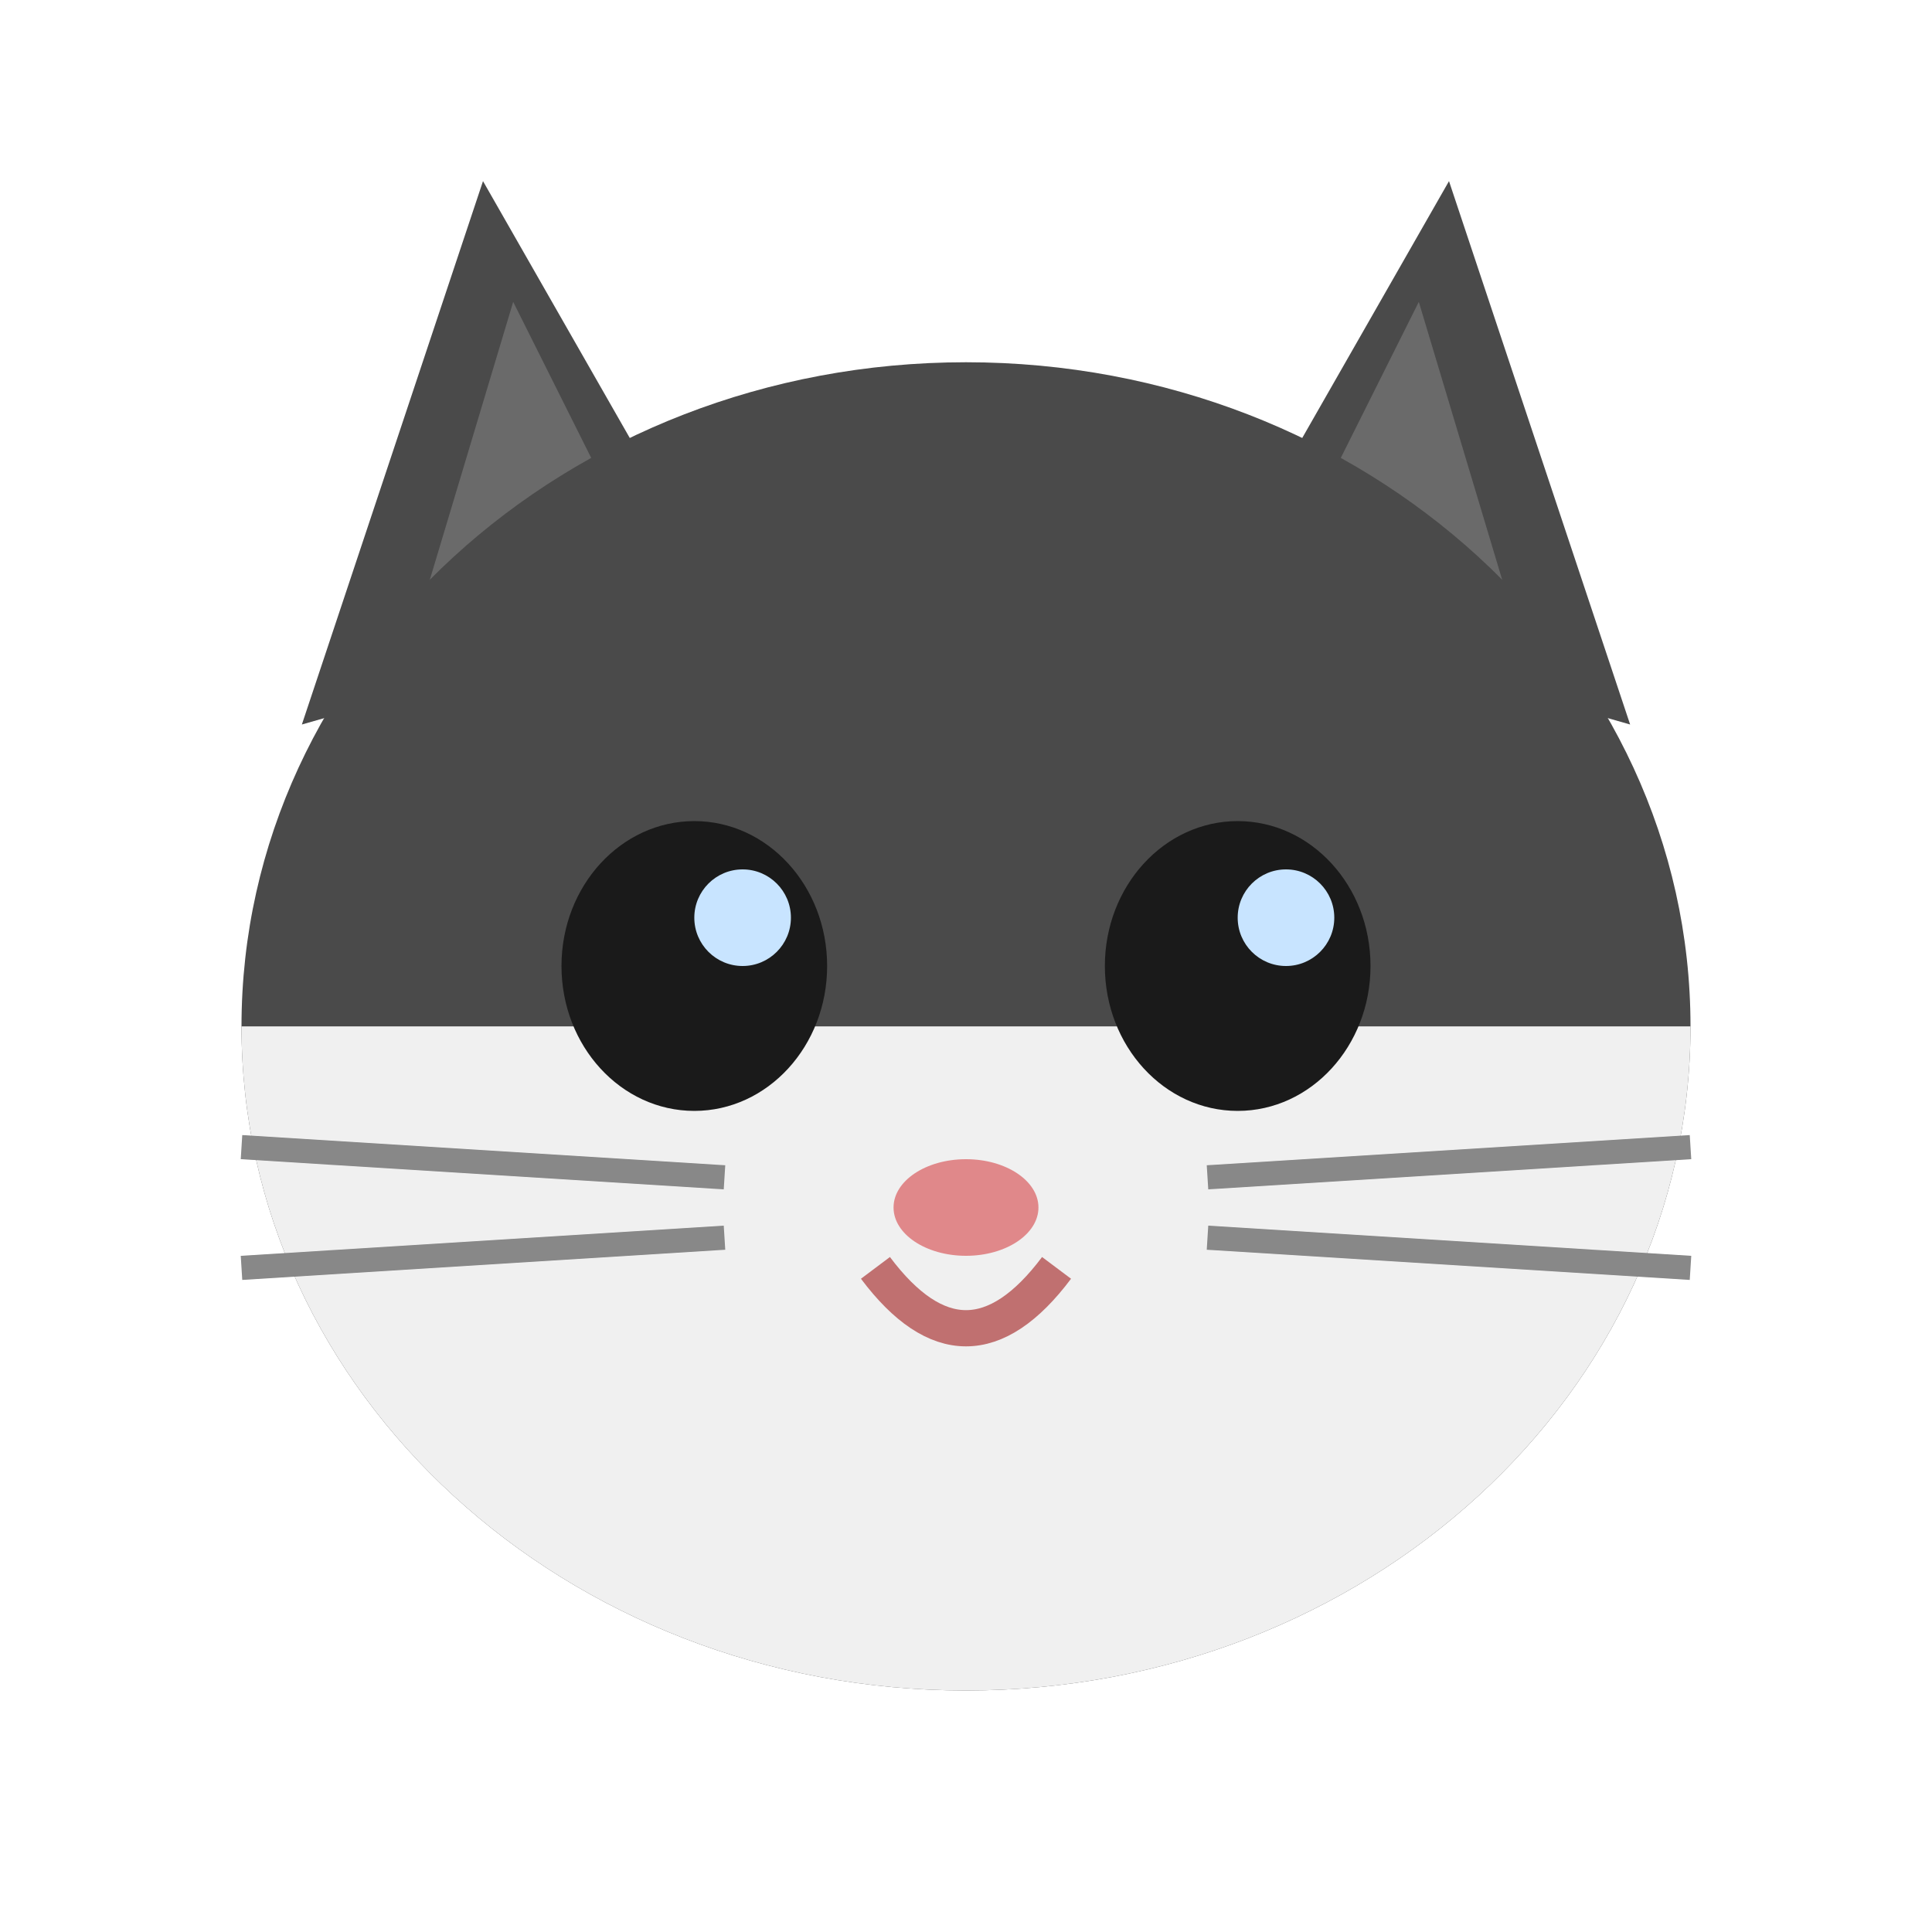
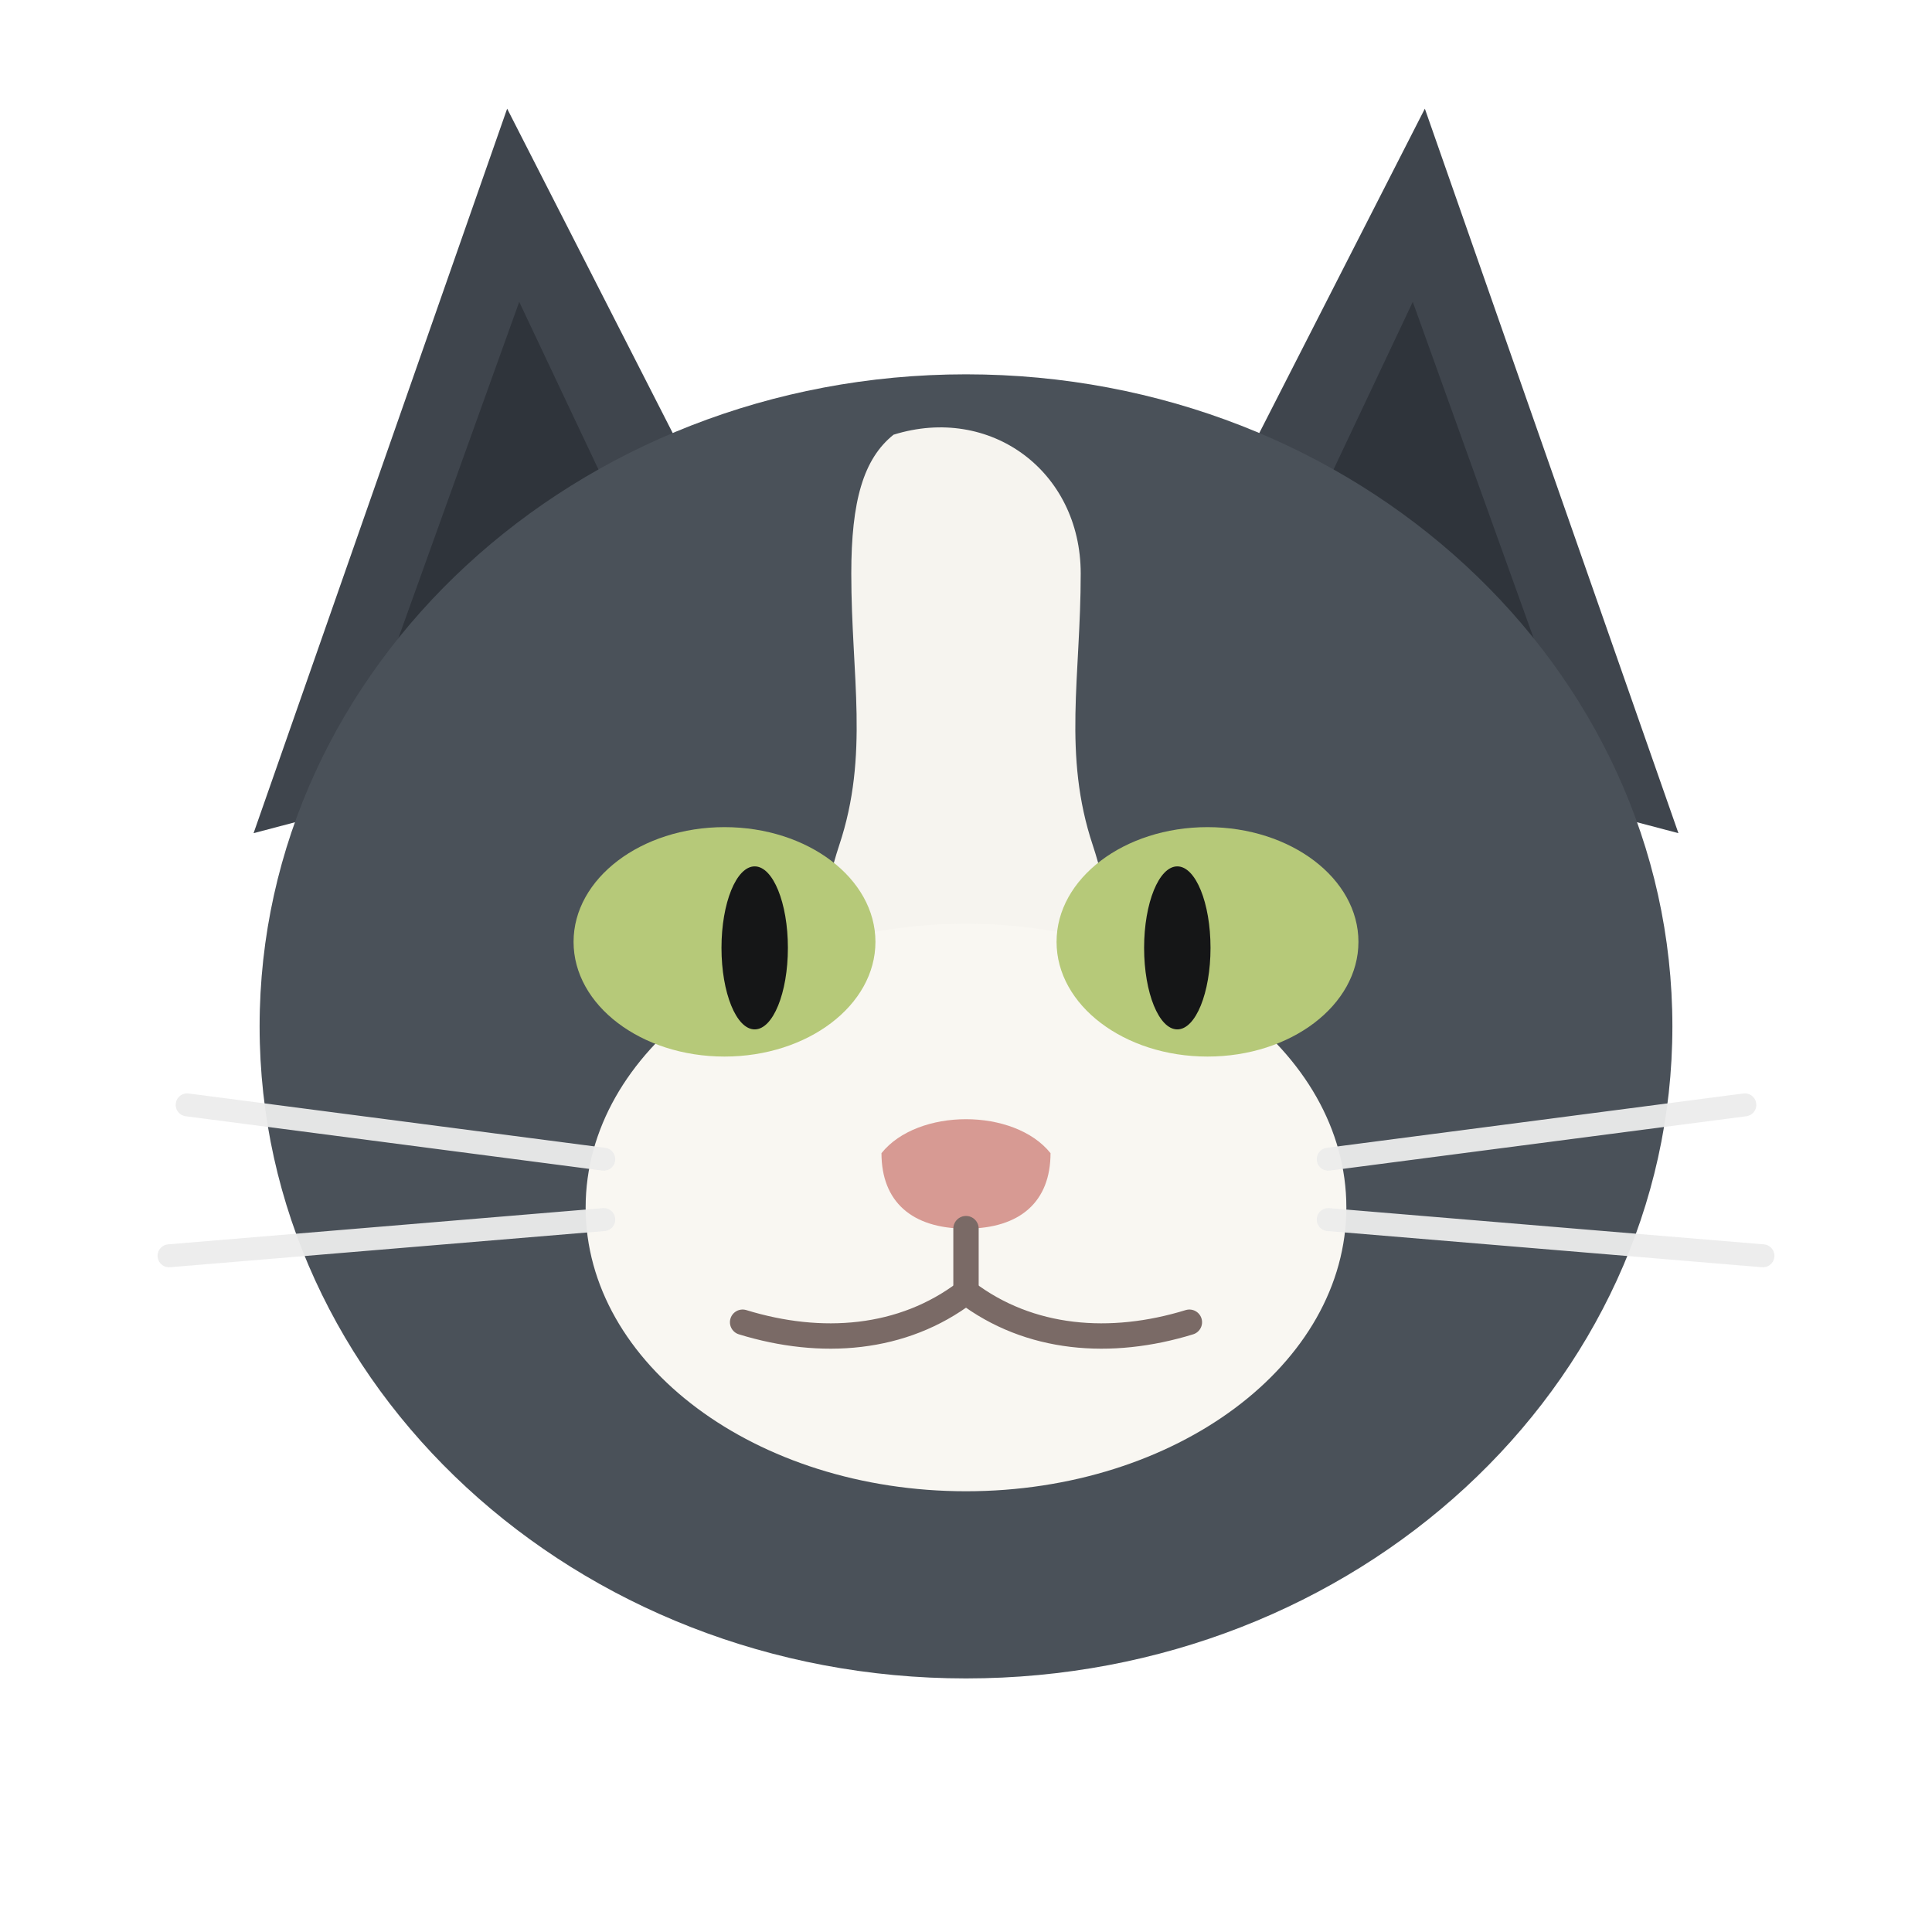
<svg xmlns="http://www.w3.org/2000/svg" viewBox="0 0 32 32">
-   <polygon points="5,12 8,3 12,10" fill="#4a4a4a" />
-   <polygon points="7,10 8.5,5 10.5,9" fill="#6a6a6a" />
-   <polygon points="20,10 24,3 27,12" fill="#4a4a4a" />
-   <polygon points="21.5,9 23.5,5 25,10" fill="#6a6a6a" />
-   <ellipse cx="16" cy="17" rx="12" ry="11" fill="#4a4a4a" />
-   <clipPath id="bottom">
-     <rect x="0" y="17" width="32" height="16" />
-   </clipPath>
-   <ellipse cx="16" cy="17" rx="12" ry="11" fill="#f0f0f0" clip-path="url(#bottom)" />
-   <ellipse cx="16" cy="21" rx="5" ry="3.5" fill="#f0f0f0" />
-   <ellipse cx="11.5" cy="16" rx="2.2" ry="2.4" fill="#1a1a1a" />
-   <ellipse cx="20.5" cy="16" rx="2.2" ry="2.4" fill="#1a1a1a" />
-   <circle cx="12.3" cy="15.2" r="0.8" fill="#c8e4ff" />
-   <circle cx="21.3" cy="15.2" r="0.8" fill="#c8e4ff" />
-   <ellipse cx="16" cy="20" rx="1.2" ry="0.8" fill="#e0888a" />
-   <path d="M14.5,21 Q16,23 17.5,21" fill="none" stroke="#c07070" stroke-width="0.6" />
-   <line x1="4" y1="19" x2="12" y2="19.5" stroke="#888" stroke-width="0.4" />
-   <line x1="4" y1="21" x2="12" y2="20.5" stroke="#888" stroke-width="0.4" />
-   <line x1="20" y1="19.5" x2="28" y2="19" stroke="#888" stroke-width="0.4" />
-   <line x1="20" y1="20.5" x2="28" y2="21" stroke="#888" stroke-width="0.4" />
+   <polygon points="4.2,13.8 8.4,1.8 13.3,11.4" fill="#3f454d" />
+   <polygon points="6.3,11.4 8.6,5 11.2,10.5" fill="#2f343b" />
+   <polygon points="18.7,11.4 23.6,1.8 27.8,13.8" fill="#3f454d" />
+   <polygon points="20.8,10.5 23.4,5 25.7,11.4" fill="#2f343b" />
+   <ellipse cx="16" cy="17" rx="11.7" ry="10.8" fill="#4a5159" />
+   <path d="M14.8,7.2 C16.4,6.7 17.9,7.8 17.9,9.5 C17.9,11.2 17.6,12.5 18.1,14 C18.6,15.5 18.6,17.6 17.8,19.2 C17.1,20.6 14.9,20.6 14.2,19.2 C13.4,17.6 13.4,15.5 13.9,14 C14.4,12.5 14.1,11.2 14.1,9.5 C14.1,8.3 14.3,7.6 14.8,7.2 Z" fill="#f6f4ef" />
+   <ellipse cx="16" cy="20" rx="6.3" ry="4.7" fill="#f9f7f2" />
+   <ellipse cx="12" cy="15.6" rx="2.5" ry="1.9" fill="#b6c979" />
+   <ellipse cx="20" cy="15.6" rx="2.5" ry="1.9" fill="#b6c979" />
+   <ellipse cx="12.5" cy="15.7" rx="0.55" ry="1.35" fill="#151617" />
+   <ellipse cx="19.5" cy="15.7" rx="0.55" ry="1.35" fill="#151617" />
+   <path d="M14.6,19.1 C15.2,18.35 16.8,18.35 17.4,19.1 C17.4,19.9 16.9,20.35 16,20.35 C15.1,20.35 14.6,19.9 14.6,19.1 Z" fill="#d79a93" />
+   <path d="M16,20.35 L16,21.4" stroke="#7a6a66" stroke-width="0.42" stroke-linecap="round" />
+   <path d="M16,21.4 C14.95,22.2 13.6,22.3 12.3,21.9" stroke="#7a6a66" stroke-width="0.42" fill="none" stroke-linecap="round" />
+   <path d="M16,21.4 C17.05,22.2 18.4,22.3 19.7,21.9" stroke="#7a6a66" stroke-width="0.42" fill="none" stroke-linecap="round" />
+   <g stroke="#ececec" stroke-width="0.38" stroke-linecap="round" opacity="0.95">
+     <line x1="10" y1="19.2" x2="3.1" y2="18.3" />
+     <line x1="10" y1="20.2" x2="2.8" y2="20.8" />
+     <line x1="22" y1="19.2" x2="28.9" y2="18.3" />
+     <line x1="22" y1="20.2" x2="29.2" y2="20.8" />
+   </g>
</svg>
